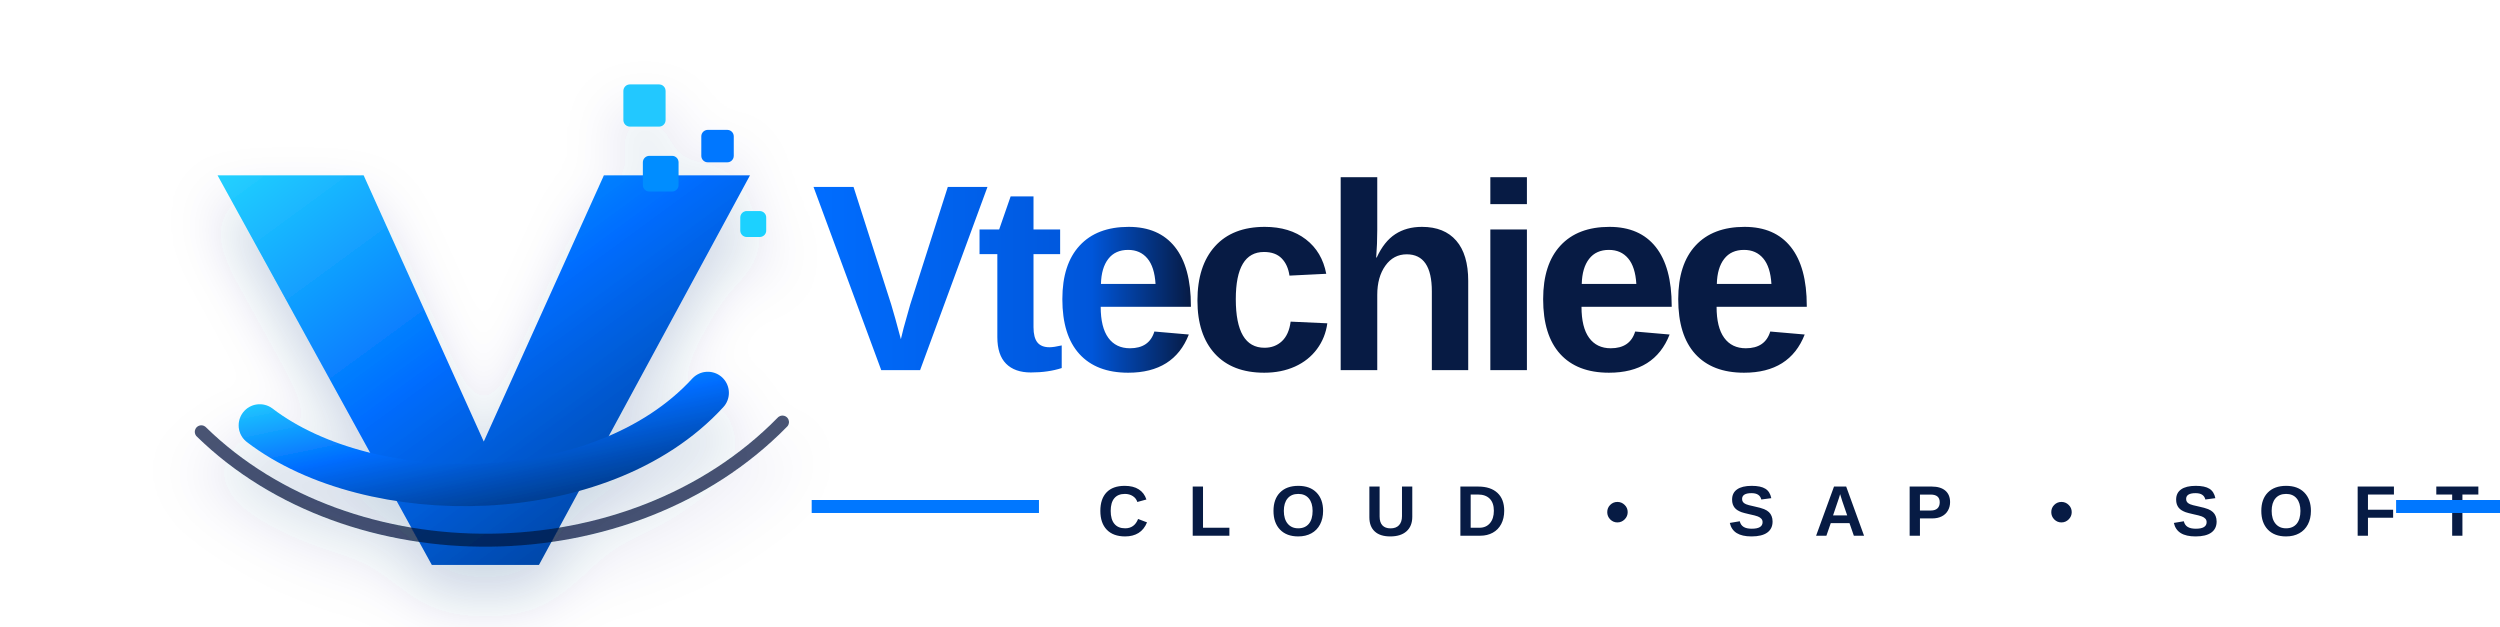
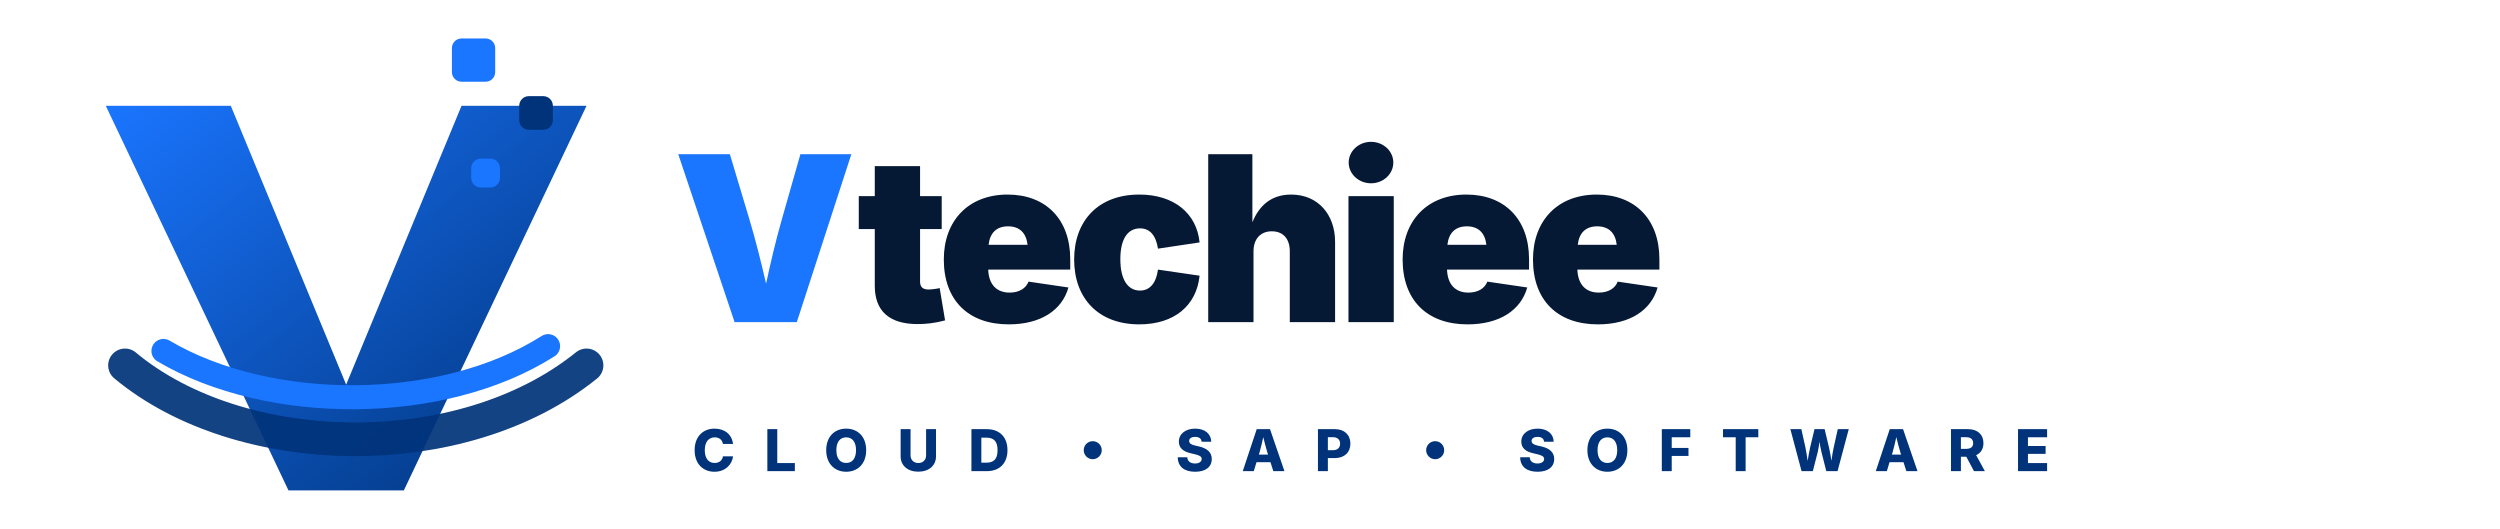
- <svg xmlns="http://www.w3.org/2000/svg" width="770" height="193" viewBox="0 0 770 193" role="img" aria-labelledby="title desc">
+ <svg xmlns="http://www.w3.org/2000/svg" width="520" height="110" viewBox="0 0 520 110" role="img" aria-labelledby="title desc">
  <defs>
-     <linearGradient id="blue" x1="0" y1="0" x2="1" y2="1">
-       <stop offset="0" stop-color="#23d2ff" />
-       <stop offset="0.45" stop-color="#006dff" />
+     <linearGradient id="vblue" x1="0" y1="0" x2="1" y2="1">
+       <stop offset="0" stop-color="#1A75FF" />
      <stop offset="1" stop-color="#003379" />
    </linearGradient>
-     <linearGradient id="navy" x1="0" y1="0" x2="1" y2="0">
-       <stop offset="0" stop-color="#006dff" />
-       <stop offset="0.28" stop-color="#0056da" />
-       <stop offset="0.38" stop-color="#071b44" />
-       <stop offset="1" stop-color="#071b44" />
-     </linearGradient>
-     <filter id="shadow" x="-20%" y="-20%" width="140%" height="140%">
-       <feDropShadow dx="0" dy="10" stdDeviation="9" flood-color="#003379" flood-opacity="0.20" />
-     </filter>
  </defs>
-   <rect width="770" height="193" fill="transparent" />
-   <g transform="translate(42 20)" filter="url(#shadow)">
-     <path d="M25 34 H70 L107 116 L144 34 H189 L124 154 H91 Z" fill="url(#blue)" />
-     <path d="M38 111 C72 137 143 137 176 101" fill="none" stroke="url(#blue)" stroke-width="13" stroke-linecap="round" />
-     <path d="M20 113 C66 158 152 158 199 110" fill="none" stroke="#071b44" stroke-width="4" stroke-linecap="round" opacity=".75" />
-     <rect x="150" y="6" width="13" height="13" rx="2" fill="#21c8ff" />
-     <rect x="174" y="20" width="10" height="10" rx="2" fill="#0077ff" />
-     <rect x="156" y="28" width="11" height="11" rx="2" fill="#008dff" />
-     <rect x="186" y="45" width="8" height="8" rx="2" fill="#1bd1ff" />
+   <rect width="520" height="110" fill="transparent" />
+   <g transform="translate(8 8)">
+     <path d="M14 14h26l24 58 24-58h26L76 94H52z" fill="url(#vblue)" />
+     <path d="M18 68c24 20 70 21 96 0" fill="none" stroke="#003379" stroke-width="7" stroke-linecap="round" opacity=".92" />
+     <path d="M26 65c22 13 58 13 80-1" fill="none" stroke="#1A75FF" stroke-width="5" stroke-linecap="round" />
+     <rect x="86" y="0" width="9" height="9" rx="2" fill="#1A75FF" />
+     <rect x="100" y="12" width="7" height="7" rx="2" fill="#003379" />
+     <rect x="90" y="25" width="6" height="6" rx="2" fill="#1A75FF" />
  </g>
-   <g transform="translate(250 44)">
-     <text x="0" y="70" font-family="Arial Black, Montserrat, Arial, sans-serif" font-size="82" font-weight="900" letter-spacing="-4" fill="url(#navy)">Vtechiee</text>
-     <line x1="0" y1="112" x2="70" y2="112" stroke="#0077ff" stroke-width="4" />
-     <text x="88" y="121" font-family="Arial, sans-serif" font-size="22" font-weight="700" letter-spacing="12" fill="#071b44">CLOUD • SAP • SOFTWARE</text>
-     <line x1="488" y1="112" x2="556" y2="112" stroke="#0077ff" stroke-width="4" />
+   <g transform="translate(140 24)">
+     <text x="0" y="43" font-family="Inter, Montserrat, Arial, sans-serif" font-size="48" font-weight="900" letter-spacing="-2" fill="#061934">
+       <tspan fill="#1A75FF">V</tspan>techiee</text>
+     <text x="4" y="74" font-family="Inter, Montserrat, Arial, sans-serif" font-size="12" font-weight="800" letter-spacing="6" fill="#003379">CLOUD • SAP • SOFTWARE</text>
  </g>
</svg>
